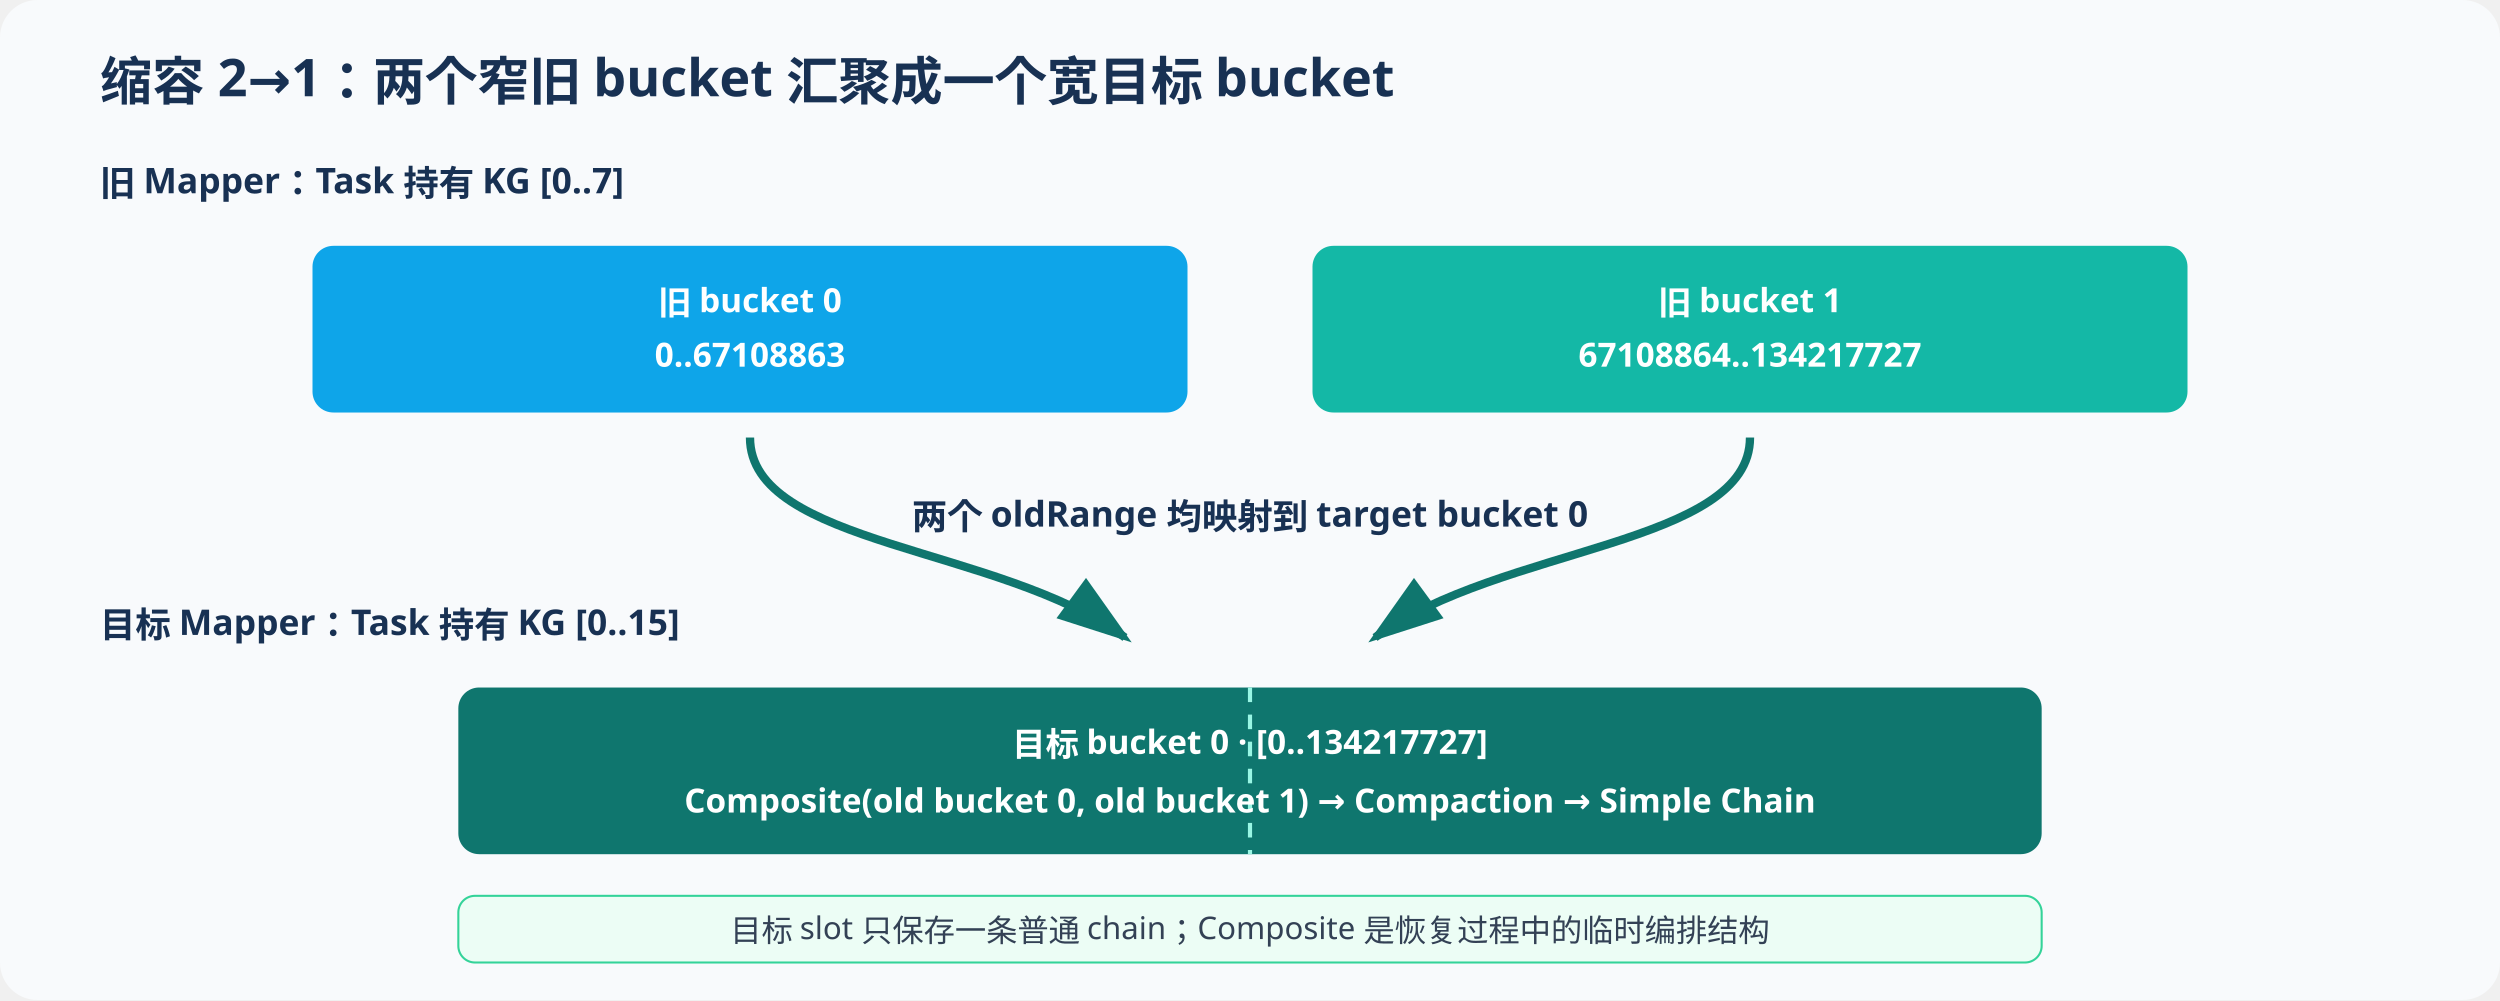
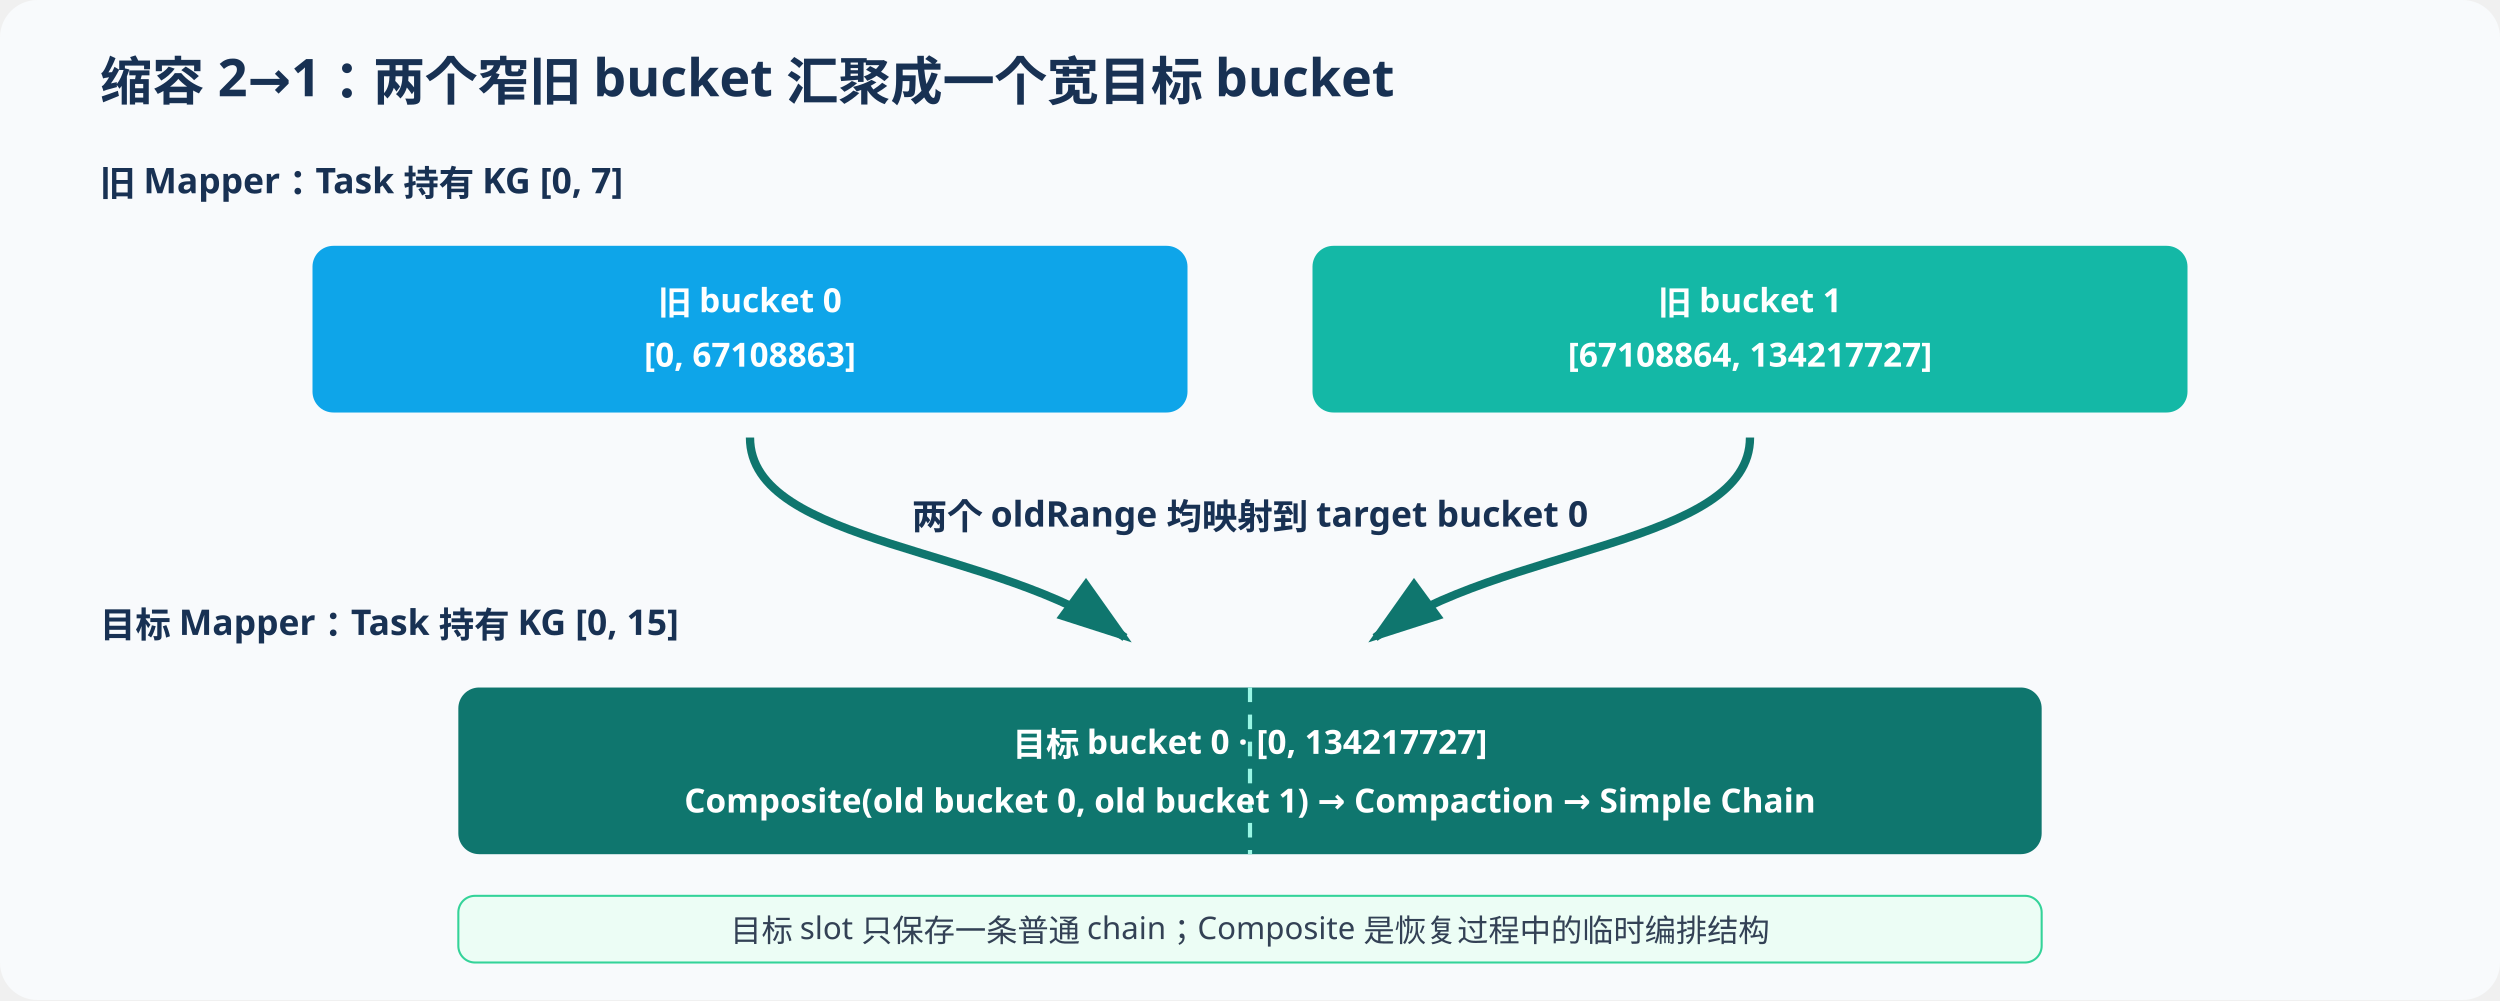
<svg xmlns="http://www.w3.org/2000/svg" width="1200" height="480" viewBox="0 0 1200 480" role="img">
  <defs>
    <style>
      .title{font:700 25px "Microsoft YaHei",sans-serif;fill:#183153}
      .label{font:600 17px "Microsoft YaHei",sans-serif;fill:#183153}
      .text{font:15px "Microsoft YaHei",sans-serif;fill:#334155}
      .num{font:14px Consolas,monospace;fill:#334155}
      .white{font:600 16px "Microsoft YaHei",sans-serif;fill:#fff}
    </style>
    <marker id="arrow" markerWidth="10" markerHeight="10" refX="8" refY="3" orient="auto">
      <path d="M0 0 L9 3 L0 6 Z" fill="#0f766e" />
    </marker>
  </defs>
  <rect width="1200" height="480" rx="18" fill="#f8fafc" />
  <text x="48" y="48" class="title">缩容 2→1：两个窄旧 bucket 汇聚成一个宽目标 bucket</text>
-   <text x="48" y="94" class="label">旧 Mapper：Task 持有 KG [0..7]</text>
+   <text x="48" y="94" class="label">旧 Mapper：Task 持有 KG [0, 7]</text>
  <rect x="150" y="118" width="420" height="80" rx="10" fill="#0ea5e9" />
  <rect x="630" y="118" width="420" height="80" rx="10" fill="#14b8a6" />
  <text x="360" y="151" text-anchor="middle" class="white">旧 bucket 0</text>
-   <text x="360" y="176" text-anchor="middle" class="white">0..67108863</text>
+   <text x="360" y="176" text-anchor="middle" class="white">[0, 67108863]</text>
  <text x="840" y="151" text-anchor="middle" class="white">旧 bucket 1</text>
-   <text x="840" y="176" text-anchor="middle" class="white">67108864..134217727</text>
+   <text x="840" y="176" text-anchor="middle" class="white">[67108864, 134217727]</text>
  <path d="M360 210 C360 262 480 262 540 306" fill="none" stroke="#0f766e" stroke-width="4" marker-end="url(#arrow)" />
  <path d="M840 210 C840 262 720 262 660 306" fill="none" stroke="#0f766e" stroke-width="4" marker-end="url(#arrow)" />
  <text x="600" y="254" text-anchor="middle" class="label">两个 oldRange 均映射到 target bucket 0</text>
-   <text x="48" y="306" class="label">目标 Mapper：Task 持有 KG [0..15]</text>
+   <text x="48" y="306" class="label">目标 Mapper：Task 持有 KG [0, 15]</text>
  <rect x="220" y="330" width="760" height="80" rx="10" fill="#0f766e" />
  <line x1="600" y1="330" x2="600" y2="410" stroke="#99f6e4" stroke-width="2" stroke-dasharray="7 6" />
-   <text x="600" y="363" text-anchor="middle" class="white">目标 bucket 0 · [0..134217727]</text>
+   <text x="600" y="363" text-anchor="middle" class="white">目标 bucket 0 · [0, 134217727]</text>
  <text x="600" y="390" text-anchor="middle" class="white">Composite(old bucket 0, old bucket 1) → Compaction → Simple Chain</text>
  <rect x="220" y="430" width="760" height="32" rx="8" fill="#ecfdf5" stroke="#34d399" />
  <text x="600" y="452" text-anchor="middle" class="text">目标 slot 只保存一条普通 chain；Composite 是恢复过程中的临时编排结构</text>
</svg>
